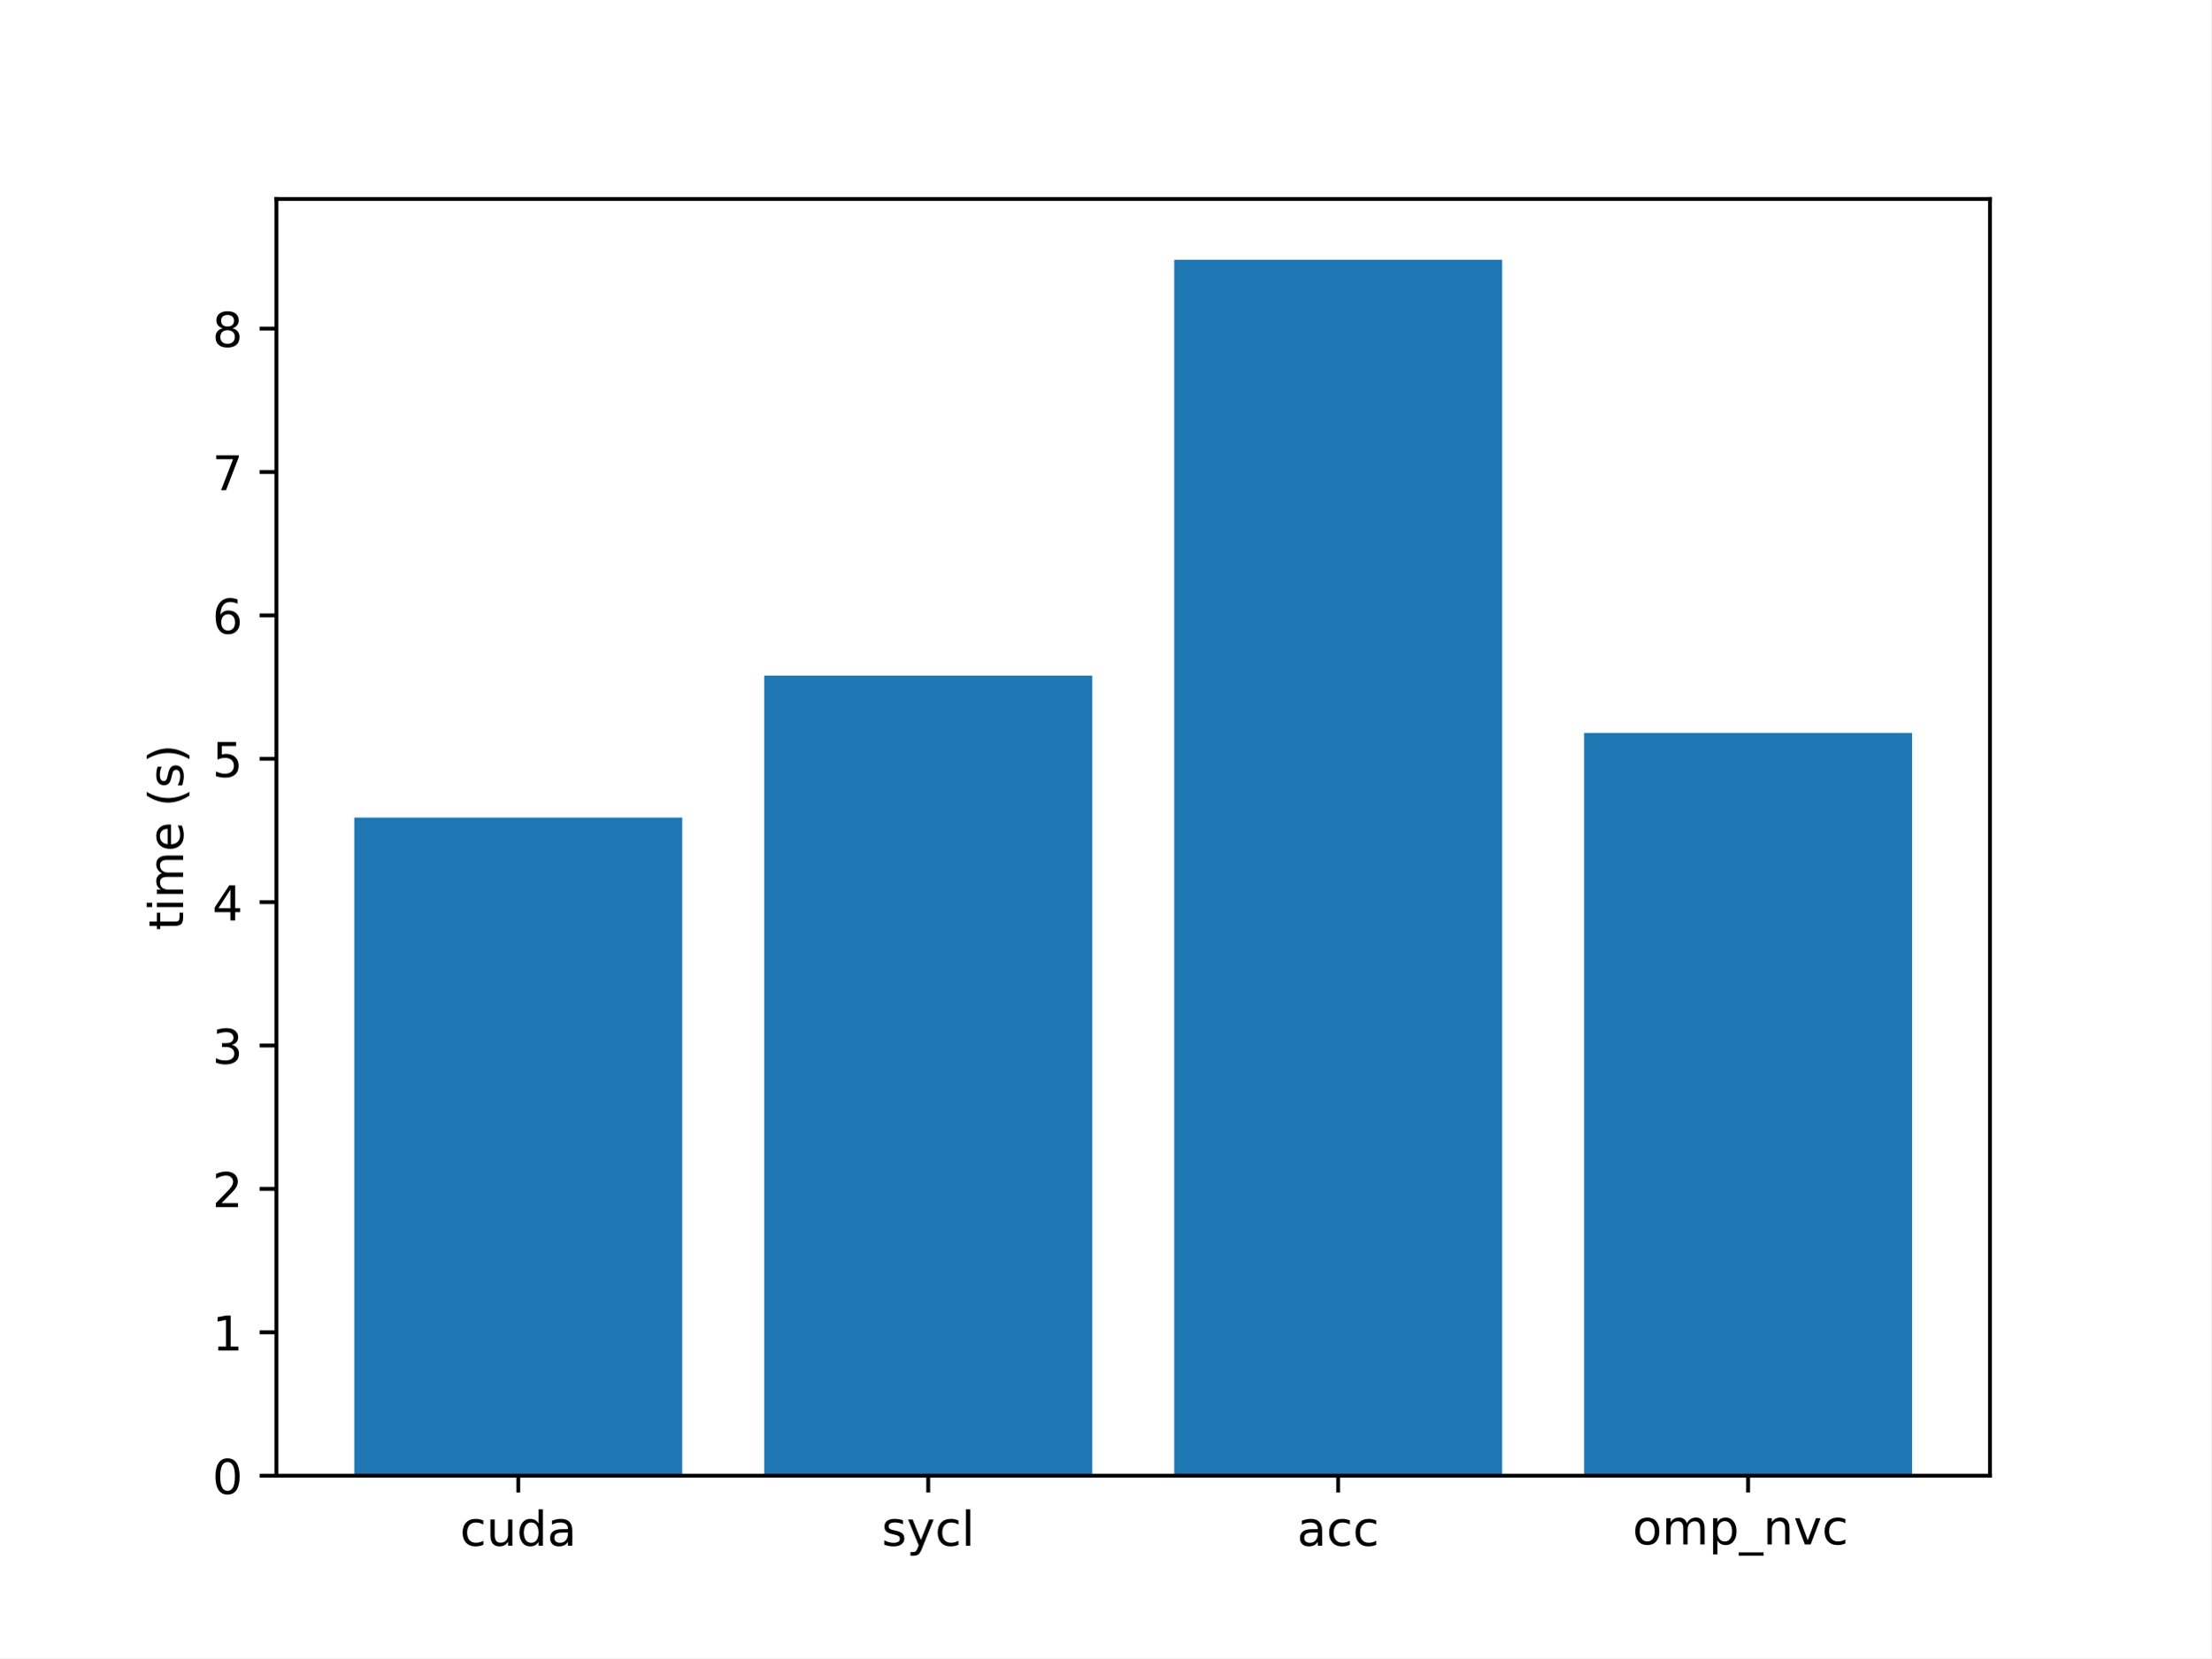
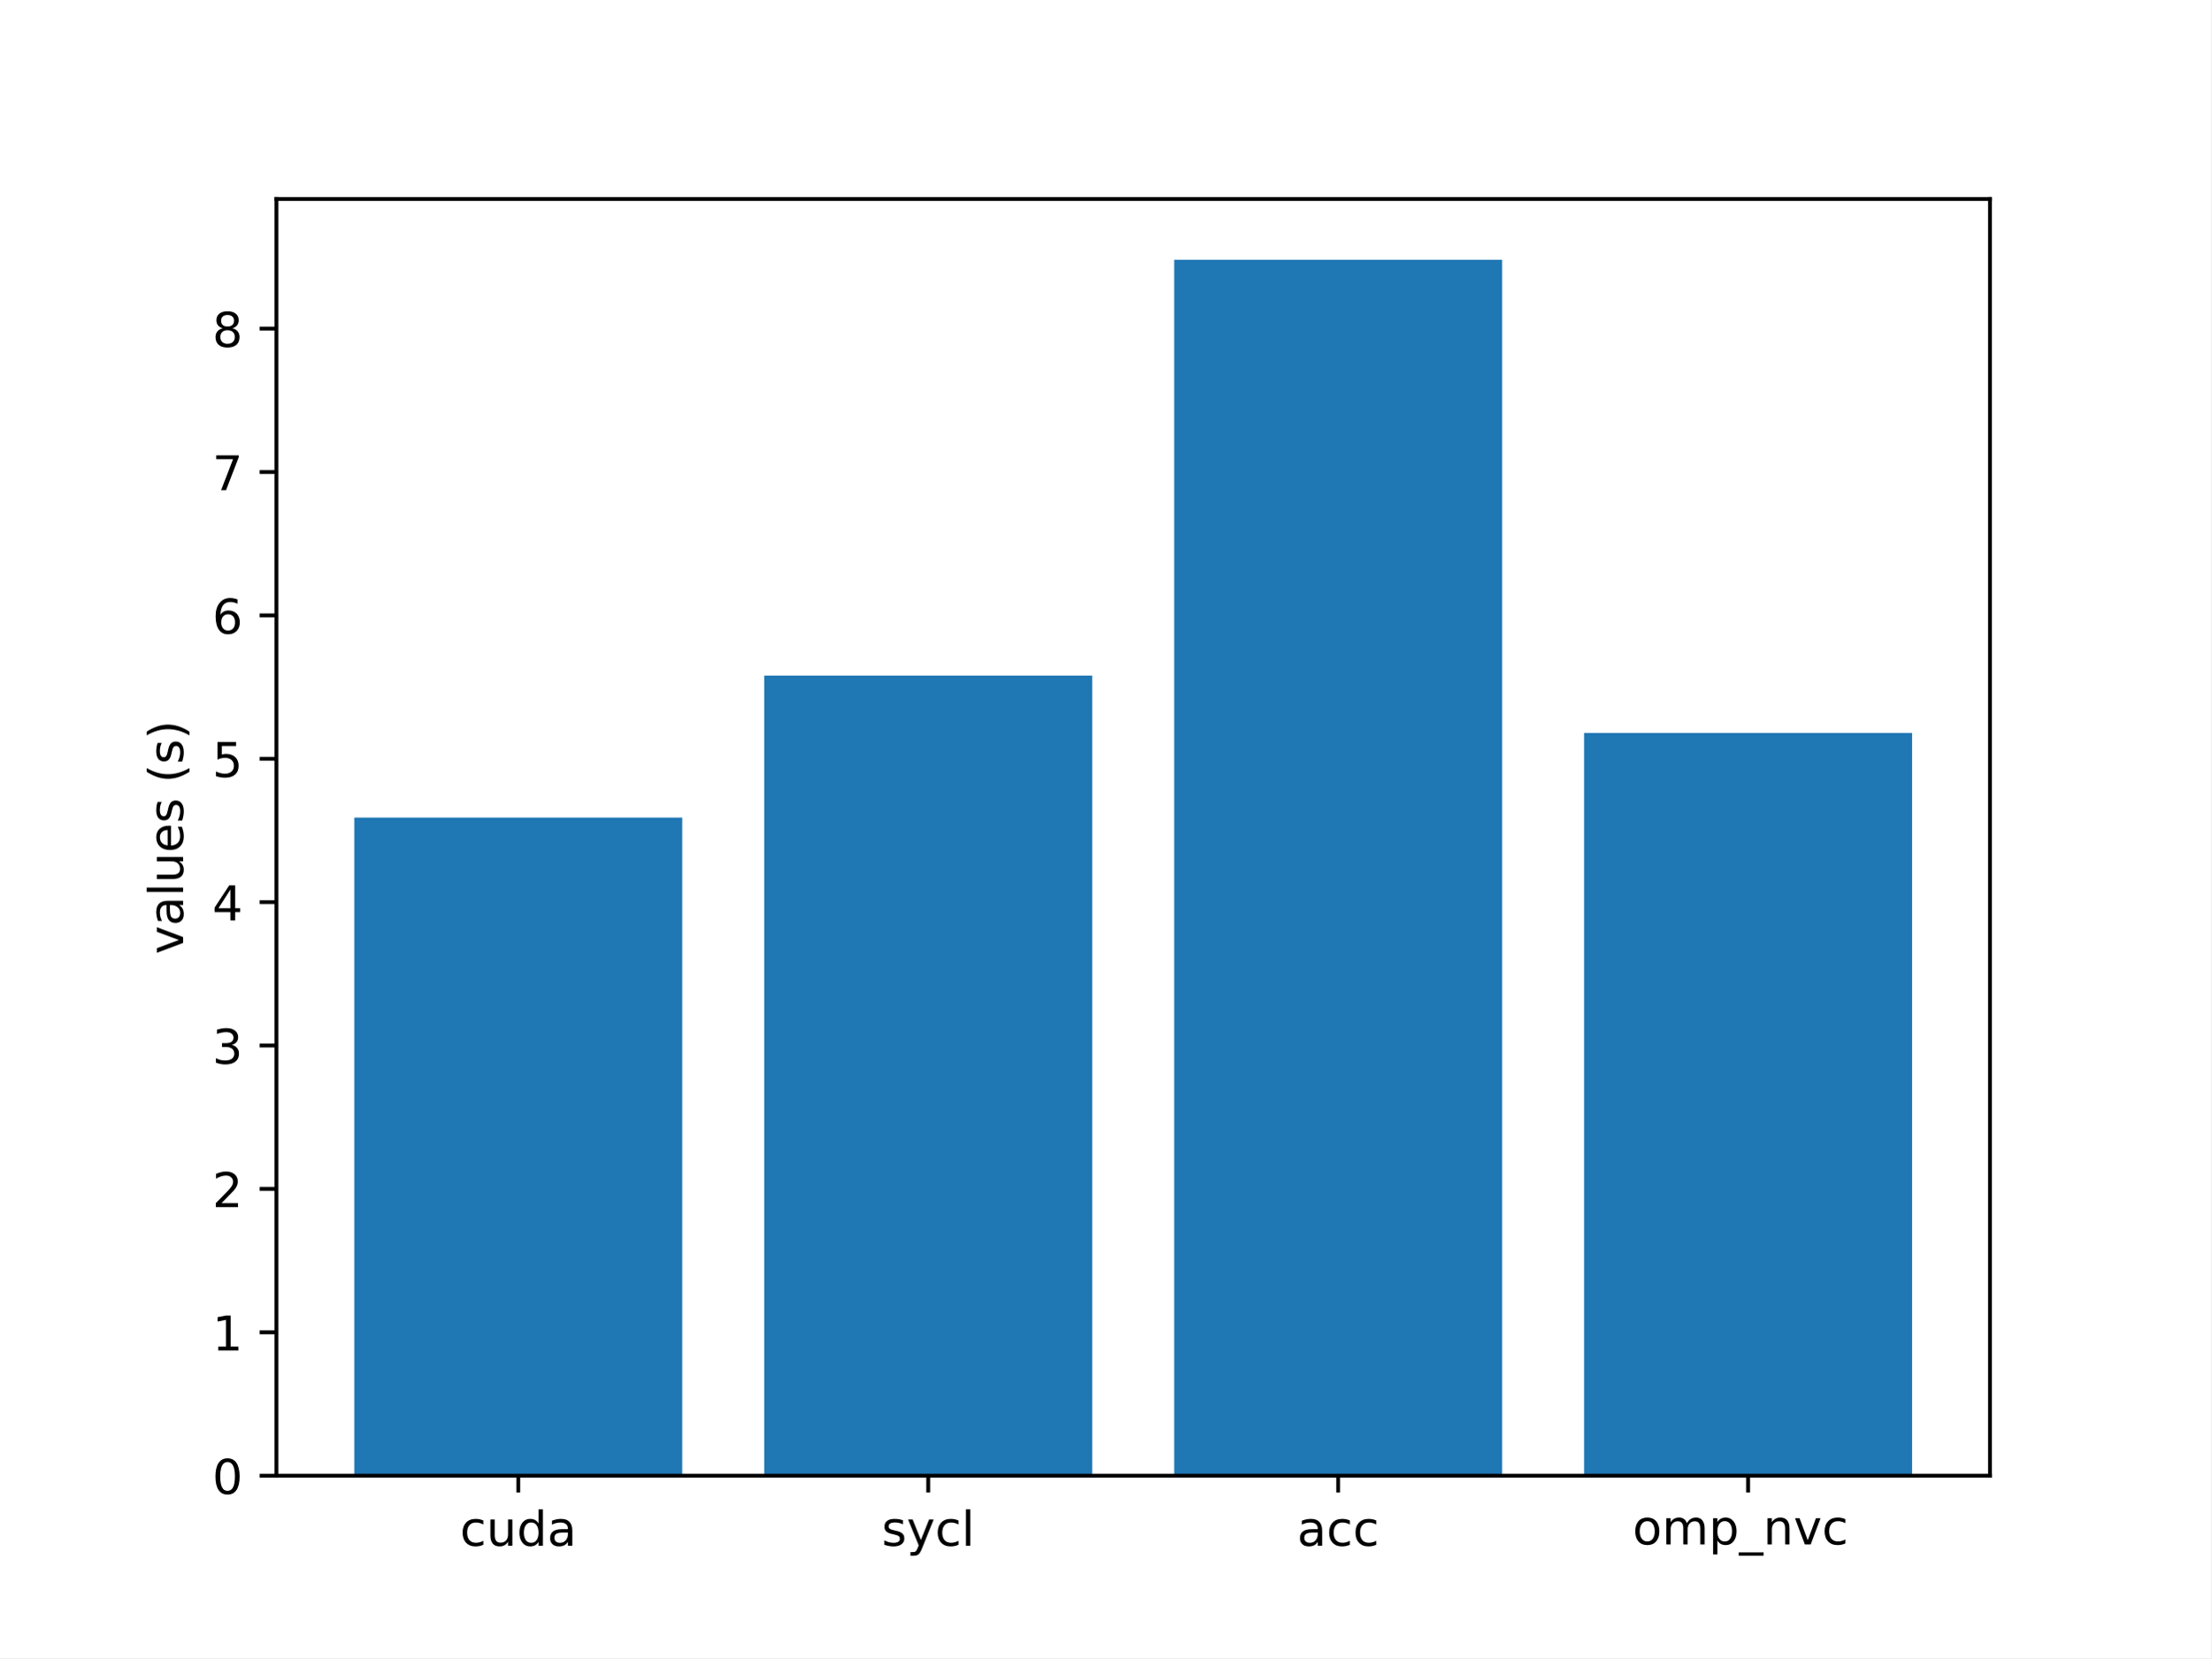
<svg xmlns="http://www.w3.org/2000/svg" xmlns:xlink="http://www.w3.org/1999/xlink" width="460.8pt" height="345.6pt" viewBox="0 0 460.8 345.6" version="1.1">
  <defs>
    <style type="text/css">*{stroke-linejoin: round; stroke-linecap: butt}</style>
  </defs>
  <g id="figure_1">
    <g id="patch_1">
      <path d="M 0 345.6  L 460.8 345.6  L 460.8 0  L 0 0  z " style="fill: #ffffff" />
    </g>
    <g id="axes_1">
      <g id="patch_2">
        <path d="M 57.6 307.584  L 414.72 307.584  L 414.72 41.472  L 57.6 41.472  z " style="fill: #ffffff" />
      </g>
      <g id="patch_3">
-         <path d="M 73.833 307.584  L 142.181 307.584  L 142.181 170.404  L 73.833 170.404  z " clip-path="url(#p43dc8d029b)" style="fill: #1f77b4" />
+         <path d="M 73.833 307.584  L 142.181 307.584  L 142.181 170.404  L 73.833 170.404  z " clip-path="url(#p355de7ab5e)" style="fill: #1f77b4" />
      </g>
      <g id="patch_4">
-         <path d="M 159.268 307.584  L 227.616 307.584  L 227.616 140.816  L 159.268 140.816  z " clip-path="url(#p43dc8d029b)" style="fill: #1f77b4" />
+         <path d="M 159.268 307.584  L 227.616 307.584  L 227.616 140.816  L 159.268 140.816  z " clip-path="url(#p355de7ab5e)" style="fill: #1f77b4" />
      </g>
      <g id="patch_5">
-         <path d="M 244.704 307.584  L 313.052 307.584  L 313.052 54.144  L 244.704 54.144  z " clip-path="url(#p43dc8d029b)" style="fill: #1f77b4" />
+         <path d="M 244.704 307.584  L 313.052 307.584  L 313.052 54.144  L 244.704 54.144  z " clip-path="url(#p355de7ab5e)" style="fill: #1f77b4" />
      </g>
      <g id="patch_6">
-         <path d="M 330.139 307.584  L 398.487 307.584  L 398.487 152.77  L 330.139 152.77  z " clip-path="url(#p43dc8d029b)" style="fill: #1f77b4" />
+         <path d="M 330.139 307.584  L 398.487 307.584  L 398.487 152.77  L 330.139 152.77  z " clip-path="url(#p355de7ab5e)" style="fill: #1f77b4" />
      </g>
      <g id="matplotlib.axis_1">
        <g id="xtick_1">
          <g id="line2d_1">
            <defs>
-               <path id="m1e54cce1d3" d="M 0 0  L 0 3.5  " style="stroke: #000000; stroke-width: 0.8" />
+               <path id="m5c6370eef1" d="M 0 0  L 0 3.5  " style="stroke: #000000; stroke-width: 0.8" />
            </defs>
            <g>
-               <use xlink:href="#m1e54cce1d3" x="108.007" y="307.584" style="stroke: #000000; stroke-width: 0.8" />
+               <use xlink:href="#m5c6370eef1" x="108.007" y="307.584" style="stroke: #000000; stroke-width: 0.8" />
            </g>
          </g>
          <g id="text_1">
            <g transform="translate(92.67252 322.1824) scale(0.1 -0.1)">
              <defs>
                <path id="DejaVuSans-20" transform="scale(0.015625)" />
                <path id="DejaVuSans-63" d="M 3122 3366  L 3122 2828  Q 2878 2963 2633 3030  Q 2388 3097 2138 3097  Q 1578 3097 1268 2742  Q 959 2388 959 1747  Q 959 1106 1268 751  Q 1578 397 2138 397  Q 2388 397 2633 464  Q 2878 531 3122 666  L 3122 134  Q 2881 22 2623 -34  Q 2366 -91 2075 -91  Q 1284 -91 818 406  Q 353 903 353 1747  Q 353 2603 823 3093  Q 1294 3584 2113 3584  Q 2378 3584 2631 3529  Q 2884 3475 3122 3366  z " transform="scale(0.015625)" />
                <path id="DejaVuSans-75" d="M 544 1381  L 544 3500  L 1119 3500  L 1119 1403  Q 1119 906 1312 657  Q 1506 409 1894 409  Q 2359 409 2629 706  Q 2900 1003 2900 1516  L 2900 3500  L 3475 3500  L 3475 0  L 2900 0  L 2900 538  Q 2691 219 2414 64  Q 2138 -91 1772 -91  Q 1169 -91 856 284  Q 544 659 544 1381  z M 1991 3584  L 1991 3584  z " transform="scale(0.015625)" />
                <path id="DejaVuSans-64" d="M 2906 2969  L 2906 4863  L 3481 4863  L 3481 0  L 2906 0  L 2906 525  Q 2725 213 2448 61  Q 2172 -91 1784 -91  Q 1150 -91 751 415  Q 353 922 353 1747  Q 353 2572 751 3078  Q 1150 3584 1784 3584  Q 2172 3584 2448 3432  Q 2725 3281 2906 2969  z M 947 1747  Q 947 1113 1208 752  Q 1469 391 1925 391  Q 2381 391 2643 752  Q 2906 1113 2906 1747  Q 2906 2381 2643 2742  Q 2381 3103 1925 3103  Q 1469 3103 1208 2742  Q 947 2381 947 1747  z " transform="scale(0.015625)" />
                <path id="DejaVuSans-61" d="M 2194 1759  Q 1497 1759 1228 1600  Q 959 1441 959 1056  Q 959 750 1161 570  Q 1363 391 1709 391  Q 2188 391 2477 730  Q 2766 1069 2766 1631  L 2766 1759  L 2194 1759  z M 3341 1997  L 3341 0  L 2766 0  L 2766 531  Q 2569 213 2275 61  Q 1981 -91 1556 -91  Q 1019 -91 701 211  Q 384 513 384 1019  Q 384 1609 779 1909  Q 1175 2209 1959 2209  L 2766 2209  L 2766 2266  Q 2766 2663 2505 2880  Q 2244 3097 1772 3097  Q 1472 3097 1187 3025  Q 903 2953 641 2809  L 641 3341  Q 956 3463 1253 3523  Q 1550 3584 1831 3584  Q 2591 3584 2966 3190  Q 3341 2797 3341 1997  z " transform="scale(0.015625)" />
              </defs>
              <use xlink:href="#DejaVuSans-20" />
              <use xlink:href="#DejaVuSans-63" x="31.787" />
              <use xlink:href="#DejaVuSans-75" x="86.768" />
              <use xlink:href="#DejaVuSans-64" x="150.146" />
              <use xlink:href="#DejaVuSans-61" x="213.623" />
              <use xlink:href="#DejaVuSans-20" x="274.902" />
            </g>
          </g>
        </g>
        <g id="xtick_2">
          <g id="line2d_2">
            <g>
-               <use xlink:href="#m1e54cce1d3" x="193.442" y="307.584" style="stroke: #000000; stroke-width: 0.8" />
+               <use xlink:href="#m5c6370eef1" x="193.442" y="307.584" style="stroke: #000000; stroke-width: 0.8" />
            </g>
          </g>
          <g id="text_2">
            <g transform="translate(180.5618 322.1824) scale(0.1 -0.1)">
              <defs>
                <path id="DejaVuSans-73" d="M 2834 3397  L 2834 2853  Q 2591 2978 2328 3040  Q 2066 3103 1784 3103  Q 1356 3103 1142 2972  Q 928 2841 928 2578  Q 928 2378 1081 2264  Q 1234 2150 1697 2047  L 1894 2003  Q 2506 1872 2764 1633  Q 3022 1394 3022 966  Q 3022 478 2636 193  Q 2250 -91 1575 -91  Q 1294 -91 989 -36  Q 684 19 347 128  L 347 722  Q 666 556 975 473  Q 1284 391 1588 391  Q 1994 391 2212 530  Q 2431 669 2431 922  Q 2431 1156 2273 1281  Q 2116 1406 1581 1522  L 1381 1569  Q 847 1681 609 1914  Q 372 2147 372 2553  Q 372 3047 722 3315  Q 1072 3584 1716 3584  Q 2034 3584 2315 3537  Q 2597 3491 2834 3397  z " transform="scale(0.015625)" />
                <path id="DejaVuSans-79" d="M 2059 -325  Q 1816 -950 1584 -1140  Q 1353 -1331 966 -1331  L 506 -1331  L 506 -850  L 844 -850  Q 1081 -850 1212 -737  Q 1344 -625 1503 -206  L 1606 56  L 191 3500  L 800 3500  L 1894 763  L 2988 3500  L 3597 3500  L 2059 -325  z " transform="scale(0.015625)" />
                <path id="DejaVuSans-6c" d="M 603 4863  L 1178 4863  L 1178 0  L 603 0  L 603 4863  z " transform="scale(0.015625)" />
              </defs>
              <use xlink:href="#DejaVuSans-20" />
              <use xlink:href="#DejaVuSans-73" x="31.787" />
              <use xlink:href="#DejaVuSans-79" x="83.887" />
              <use xlink:href="#DejaVuSans-63" x="143.066" />
              <use xlink:href="#DejaVuSans-6c" x="198.047" />
              <use xlink:href="#DejaVuSans-20" x="225.83" />
            </g>
          </g>
        </g>
        <g id="xtick_3">
          <g id="line2d_3">
            <g>
-               <use xlink:href="#m1e54cce1d3" x="278.878" y="307.584" style="stroke: #000000; stroke-width: 0.8" />
+               <use xlink:href="#m5c6370eef1" x="278.878" y="307.584" style="stroke: #000000; stroke-width: 0.8" />
            </g>
          </g>
          <g id="text_3">
            <g transform="translate(267.1371 322.1824) scale(0.1 -0.1)">
              <use xlink:href="#DejaVuSans-20" />
              <use xlink:href="#DejaVuSans-61" x="31.787" />
              <use xlink:href="#DejaVuSans-63" x="93.066" />
              <use xlink:href="#DejaVuSans-63" x="148.047" />
              <use xlink:href="#DejaVuSans-20" x="203.027" />
            </g>
          </g>
        </g>
        <g id="xtick_4">
          <g id="line2d_4">
            <g>
-               <use xlink:href="#m1e54cce1d3" x="364.313" y="307.584" style="stroke: #000000; stroke-width: 0.8" />
+               <use xlink:href="#m5c6370eef1" x="364.313" y="307.584" style="stroke: #000000; stroke-width: 0.8" />
            </g>
          </g>
          <g id="text_4">
            <g transform="translate(337.0647 321.9043) scale(0.1 -0.1)">
              <defs>
                <path id="DejaVuSans-6f" d="M 1959 3097  Q 1497 3097 1228 2736  Q 959 2375 959 1747  Q 959 1119 1226 758  Q 1494 397 1959 397  Q 2419 397 2687 759  Q 2956 1122 2956 1747  Q 2956 2369 2687 2733  Q 2419 3097 1959 3097  z M 1959 3584  Q 2709 3584 3137 3096  Q 3566 2609 3566 1747  Q 3566 888 3137 398  Q 2709 -91 1959 -91  Q 1206 -91 779 398  Q 353 888 353 1747  Q 353 2609 779 3096  Q 1206 3584 1959 3584  z " transform="scale(0.015625)" />
                <path id="DejaVuSans-6d" d="M 3328 2828  Q 3544 3216 3844 3400  Q 4144 3584 4550 3584  Q 5097 3584 5394 3201  Q 5691 2819 5691 2113  L 5691 0  L 5113 0  L 5113 2094  Q 5113 2597 4934 2840  Q 4756 3084 4391 3084  Q 3944 3084 3684 2787  Q 3425 2491 3425 1978  L 3425 0  L 2847 0  L 2847 2094  Q 2847 2600 2669 2842  Q 2491 3084 2119 3084  Q 1678 3084 1418 2786  Q 1159 2488 1159 1978  L 1159 0  L 581 0  L 581 3500  L 1159 3500  L 1159 2956  Q 1356 3278 1631 3431  Q 1906 3584 2284 3584  Q 2666 3584 2933 3390  Q 3200 3197 3328 2828  z " transform="scale(0.015625)" />
                <path id="DejaVuSans-70" d="M 1159 525  L 1159 -1331  L 581 -1331  L 581 3500  L 1159 3500  L 1159 2969  Q 1341 3281 1617 3432  Q 1894 3584 2278 3584  Q 2916 3584 3314 3078  Q 3713 2572 3713 1747  Q 3713 922 3314 415  Q 2916 -91 2278 -91  Q 1894 -91 1617 61  Q 1341 213 1159 525  z M 3116 1747  Q 3116 2381 2855 2742  Q 2594 3103 2138 3103  Q 1681 3103 1420 2742  Q 1159 2381 1159 1747  Q 1159 1113 1420 752  Q 1681 391 2138 391  Q 2594 391 2855 752  Q 3116 1113 3116 1747  z " transform="scale(0.015625)" />
                <path id="DejaVuSans-5f" d="M 3263 -1063  L 3263 -1509  L -63 -1509  L -63 -1063  L 3263 -1063  z " transform="scale(0.015625)" />
                <path id="DejaVuSans-6e" d="M 3513 2113  L 3513 0  L 2938 0  L 2938 2094  Q 2938 2591 2744 2837  Q 2550 3084 2163 3084  Q 1697 3084 1428 2787  Q 1159 2491 1159 1978  L 1159 0  L 581 0  L 581 3500  L 1159 3500  L 1159 2956  Q 1366 3272 1645 3428  Q 1925 3584 2291 3584  Q 2894 3584 3203 3211  Q 3513 2838 3513 2113  z " transform="scale(0.015625)" />
                <path id="DejaVuSans-76" d="M 191 3500  L 800 3500  L 1894 563  L 2988 3500  L 3597 3500  L 2284 0  L 1503 0  L 191 3500  z " transform="scale(0.015625)" />
              </defs>
              <use xlink:href="#DejaVuSans-20" />
              <use xlink:href="#DejaVuSans-6f" x="31.787" />
              <use xlink:href="#DejaVuSans-6d" x="92.969" />
              <use xlink:href="#DejaVuSans-70" x="190.381" />
              <use xlink:href="#DejaVuSans-5f" x="253.857" />
              <use xlink:href="#DejaVuSans-6e" x="303.857" />
              <use xlink:href="#DejaVuSans-76" x="367.236" />
              <use xlink:href="#DejaVuSans-63" x="426.416" />
              <use xlink:href="#DejaVuSans-20" x="481.396" />
              <use xlink:href="#DejaVuSans-20" x="513.184" />
            </g>
          </g>
        </g>
      </g>
      <g id="matplotlib.axis_2">
        <g id="ytick_1">
          <g id="line2d_5">
            <defs>
-               <path id="m22d069bd77" d="M 0 0  L -3.5 0  " style="stroke: #000000; stroke-width: 0.8" />
+               <path id="m11feb743a5" d="M 0 0  L -3.5 0  " style="stroke: #000000; stroke-width: 0.8" />
            </defs>
            <g>
-               <use xlink:href="#m22d069bd77" x="57.6" y="307.584" style="stroke: #000000; stroke-width: 0.8" />
+               <use xlink:href="#m11feb743a5" x="57.6" y="307.584" style="stroke: #000000; stroke-width: 0.8" />
            </g>
          </g>
          <g id="text_5">
            <g transform="translate(44.2375 311.3832) scale(0.1 -0.1)">
              <defs>
                <path id="DejaVuSans-30" d="M 2034 4250  Q 1547 4250 1301 3770  Q 1056 3291 1056 2328  Q 1056 1369 1301 889  Q 1547 409 2034 409  Q 2525 409 2770 889  Q 3016 1369 3016 2328  Q 3016 3291 2770 3770  Q 2525 4250 2034 4250  z M 2034 4750  Q 2819 4750 3233 4129  Q 3647 3509 3647 2328  Q 3647 1150 3233 529  Q 2819 -91 2034 -91  Q 1250 -91 836 529  Q 422 1150 422 2328  Q 422 3509 836 4129  Q 1250 4750 2034 4750  z " transform="scale(0.015625)" />
              </defs>
              <use xlink:href="#DejaVuSans-30" />
            </g>
          </g>
        </g>
        <g id="ytick_2">
          <g id="line2d_6">
            <g>
-               <use xlink:href="#m22d069bd77" x="57.6" y="277.697" style="stroke: #000000; stroke-width: 0.8" />
+               <use xlink:href="#m11feb743a5" x="57.6" y="277.697" style="stroke: #000000; stroke-width: 0.8" />
            </g>
          </g>
          <g id="text_6">
            <g transform="translate(44.2375 281.4964) scale(0.1 -0.1)">
              <defs>
                <path id="DejaVuSans-31" d="M 794 531  L 1825 531  L 1825 4091  L 703 3866  L 703 4441  L 1819 4666  L 2450 4666  L 2450 531  L 3481 531  L 3481 0  L 794 0  L 794 531  z " transform="scale(0.015625)" />
              </defs>
              <use xlink:href="#DejaVuSans-31" />
            </g>
          </g>
        </g>
        <g id="ytick_3">
          <g id="line2d_7">
            <g>
-               <use xlink:href="#m22d069bd77" x="57.6" y="247.81" style="stroke: #000000; stroke-width: 0.8" />
+               <use xlink:href="#m11feb743a5" x="57.6" y="247.81" style="stroke: #000000; stroke-width: 0.8" />
            </g>
          </g>
          <g id="text_7">
            <g transform="translate(44.2375 251.6096) scale(0.1 -0.1)">
              <defs>
                <path id="DejaVuSans-32" d="M 1228 531  L 3431 531  L 3431 0  L 469 0  L 469 531  Q 828 903 1448 1529  Q 2069 2156 2228 2338  Q 2531 2678 2651 2914  Q 2772 3150 2772 3378  Q 2772 3750 2511 3984  Q 2250 4219 1831 4219  Q 1534 4219 1204 4116  Q 875 4013 500 3803  L 500 4441  Q 881 4594 1212 4672  Q 1544 4750 1819 4750  Q 2544 4750 2975 4387  Q 3406 4025 3406 3419  Q 3406 3131 3298 2873  Q 3191 2616 2906 2266  Q 2828 2175 2409 1742  Q 1991 1309 1228 531  z " transform="scale(0.015625)" />
              </defs>
              <use xlink:href="#DejaVuSans-32" />
            </g>
          </g>
        </g>
        <g id="ytick_4">
          <g id="line2d_8">
            <g>
-               <use xlink:href="#m22d069bd77" x="57.6" y="217.924" style="stroke: #000000; stroke-width: 0.8" />
+               <use xlink:href="#m11feb743a5" x="57.6" y="217.924" style="stroke: #000000; stroke-width: 0.8" />
            </g>
          </g>
          <g id="text_8">
            <g transform="translate(44.2375 221.7228) scale(0.1 -0.1)">
              <defs>
                <path id="DejaVuSans-33" d="M 2597 2516  Q 3050 2419 3304 2112  Q 3559 1806 3559 1356  Q 3559 666 3084 287  Q 2609 -91 1734 -91  Q 1441 -91 1130 -33  Q 819 25 488 141  L 488 750  Q 750 597 1062 519  Q 1375 441 1716 441  Q 2309 441 2620 675  Q 2931 909 2931 1356  Q 2931 1769 2642 2001  Q 2353 2234 1838 2234  L 1294 2234  L 1294 2753  L 1863 2753  Q 2328 2753 2575 2939  Q 2822 3125 2822 3475  Q 2822 3834 2567 4026  Q 2313 4219 1838 4219  Q 1578 4219 1281 4162  Q 984 4106 628 3988  L 628 4550  Q 988 4650 1302 4700  Q 1616 4750 1894 4750  Q 2613 4750 3031 4423  Q 3450 4097 3450 3541  Q 3450 3153 3228 2886  Q 3006 2619 2597 2516  z " transform="scale(0.015625)" />
              </defs>
              <use xlink:href="#DejaVuSans-33" />
            </g>
          </g>
        </g>
        <g id="ytick_5">
          <g id="line2d_9">
            <g>
-               <use xlink:href="#m22d069bd77" x="57.6" y="188.037" style="stroke: #000000; stroke-width: 0.8" />
+               <use xlink:href="#m11feb743a5" x="57.6" y="188.037" style="stroke: #000000; stroke-width: 0.8" />
            </g>
          </g>
          <g id="text_9">
            <g transform="translate(44.2375 191.836) scale(0.1 -0.1)">
              <defs>
                <path id="DejaVuSans-34" d="M 2419 4116  L 825 1625  L 2419 1625  L 2419 4116  z M 2253 4666  L 3047 4666  L 3047 1625  L 3713 1625  L 3713 1100  L 3047 1100  L 3047 0  L 2419 0  L 2419 1100  L 313 1100  L 313 1709  L 2253 4666  z " transform="scale(0.015625)" />
              </defs>
              <use xlink:href="#DejaVuSans-34" />
            </g>
          </g>
        </g>
        <g id="ytick_6">
          <g id="line2d_10">
            <g>
-               <use xlink:href="#m22d069bd77" x="57.6" y="158.15" style="stroke: #000000; stroke-width: 0.8" />
+               <use xlink:href="#m11feb743a5" x="57.6" y="158.15" style="stroke: #000000; stroke-width: 0.8" />
            </g>
          </g>
          <g id="text_10">
            <g transform="translate(44.2375 161.9493) scale(0.1 -0.1)">
              <defs>
                <path id="DejaVuSans-35" d="M 691 4666  L 3169 4666  L 3169 4134  L 1269 4134  L 1269 2991  Q 1406 3038 1543 3061  Q 1681 3084 1819 3084  Q 2600 3084 3056 2656  Q 3513 2228 3513 1497  Q 3513 744 3044 326  Q 2575 -91 1722 -91  Q 1428 -91 1123 -41  Q 819 9 494 109  L 494 744  Q 775 591 1075 516  Q 1375 441 1709 441  Q 2250 441 2565 725  Q 2881 1009 2881 1497  Q 2881 1984 2565 2268  Q 2250 2553 1709 2553  Q 1456 2553 1204 2497  Q 953 2441 691 2322  L 691 4666  z " transform="scale(0.015625)" />
              </defs>
              <use xlink:href="#DejaVuSans-35" />
            </g>
          </g>
        </g>
        <g id="ytick_7">
          <g id="line2d_11">
            <g>
-               <use xlink:href="#m22d069bd77" x="57.6" y="128.263" style="stroke: #000000; stroke-width: 0.8" />
+               <use xlink:href="#m11feb743a5" x="57.6" y="128.263" style="stroke: #000000; stroke-width: 0.8" />
            </g>
          </g>
          <g id="text_11">
            <g transform="translate(44.2375 132.0625) scale(0.1 -0.1)">
              <defs>
                <path id="DejaVuSans-36" d="M 2113 2584  Q 1688 2584 1439 2293  Q 1191 2003 1191 1497  Q 1191 994 1439 701  Q 1688 409 2113 409  Q 2538 409 2786 701  Q 3034 994 3034 1497  Q 3034 2003 2786 2293  Q 2538 2584 2113 2584  z M 3366 4563  L 3366 3988  Q 3128 4100 2886 4159  Q 2644 4219 2406 4219  Q 1781 4219 1451 3797  Q 1122 3375 1075 2522  Q 1259 2794 1537 2939  Q 1816 3084 2150 3084  Q 2853 3084 3261 2657  Q 3669 2231 3669 1497  Q 3669 778 3244 343  Q 2819 -91 2113 -91  Q 1303 -91 875 529  Q 447 1150 447 2328  Q 447 3434 972 4092  Q 1497 4750 2381 4750  Q 2619 4750 2861 4703  Q 3103 4656 3366 4563  z " transform="scale(0.015625)" />
              </defs>
              <use xlink:href="#DejaVuSans-36" />
            </g>
          </g>
        </g>
        <g id="ytick_8">
          <g id="line2d_12">
            <g>
-               <use xlink:href="#m22d069bd77" x="57.6" y="98.376" style="stroke: #000000; stroke-width: 0.8" />
+               <use xlink:href="#m11feb743a5" x="57.6" y="98.376" style="stroke: #000000; stroke-width: 0.8" />
            </g>
          </g>
          <g id="text_12">
            <g transform="translate(44.2375 102.1757) scale(0.1 -0.1)">
              <defs>
                <path id="DejaVuSans-37" d="M 525 4666  L 3525 4666  L 3525 4397  L 1831 0  L 1172 0  L 2766 4134  L 525 4134  L 525 4666  z " transform="scale(0.015625)" />
              </defs>
              <use xlink:href="#DejaVuSans-37" />
            </g>
          </g>
        </g>
        <g id="ytick_9">
          <g id="line2d_13">
            <g>
-               <use xlink:href="#m22d069bd77" x="57.6" y="68.49" style="stroke: #000000; stroke-width: 0.8" />
+               <use xlink:href="#m11feb743a5" x="57.6" y="68.49" style="stroke: #000000; stroke-width: 0.8" />
            </g>
          </g>
          <g id="text_13">
            <g transform="translate(44.2375 72.28888) scale(0.1 -0.1)">
              <defs>
                <path id="DejaVuSans-38" d="M 2034 2216  Q 1584 2216 1326 1975  Q 1069 1734 1069 1313  Q 1069 891 1326 650  Q 1584 409 2034 409  Q 2484 409 2743 651  Q 3003 894 3003 1313  Q 3003 1734 2745 1975  Q 2488 2216 2034 2216  z M 1403 2484  Q 997 2584 770 2862  Q 544 3141 544 3541  Q 544 4100 942 4425  Q 1341 4750 2034 4750  Q 2731 4750 3128 4425  Q 3525 4100 3525 3541  Q 3525 3141 3298 2862  Q 3072 2584 2669 2484  Q 3125 2378 3379 2068  Q 3634 1759 3634 1313  Q 3634 634 3220 271  Q 2806 -91 2034 -91  Q 1263 -91 848 271  Q 434 634 434 1313  Q 434 1759 690 2068  Q 947 2378 1403 2484  z M 1172 3481  Q 1172 3119 1398 2916  Q 1625 2713 2034 2713  Q 2441 2713 2670 2916  Q 2900 3119 2900 3481  Q 2900 3844 2670 4047  Q 2441 4250 2034 4250  Q 1625 4250 1398 4047  Q 1172 3844 1172 3481  z " transform="scale(0.015625)" />
              </defs>
              <use xlink:href="#DejaVuSans-38" />
            </g>
          </g>
        </g>
        <g id="text_14">
-           <g transform="translate(38.15781 193.9194) rotate(-90) scale(0.1 -0.1)">
+           <g transform="translate(38.15781 198.8858) rotate(-90) scale(0.1 -0.1)">
            <defs>
-               <path id="DejaVuSans-74" d="M 1172 4494  L 1172 3500  L 2356 3500  L 2356 3053  L 1172 3053  L 1172 1153  Q 1172 725 1289 603  Q 1406 481 1766 481  L 2356 481  L 2356 0  L 1766 0  Q 1100 0 847 248  Q 594 497 594 1153  L 594 3053  L 172 3053  L 172 3500  L 594 3500  L 594 4494  L 1172 4494  z " transform="scale(0.015625)" />
-               <path id="DejaVuSans-69" d="M 603 3500  L 1178 3500  L 1178 0  L 603 0  L 603 3500  z M 603 4863  L 1178 4863  L 1178 4134  L 603 4134  L 603 4863  z " transform="scale(0.015625)" />
              <path id="DejaVuSans-65" d="M 3597 1894  L 3597 1613  L 953 1613  Q 991 1019 1311 708  Q 1631 397 2203 397  Q 2534 397 2845 478  Q 3156 559 3463 722  L 3463 178  Q 3153 47 2828 -22  Q 2503 -91 2169 -91  Q 1331 -91 842 396  Q 353 884 353 1716  Q 353 2575 817 3079  Q 1281 3584 2069 3584  Q 2775 3584 3186 3129  Q 3597 2675 3597 1894  z M 3022 2063  Q 3016 2534 2758 2815  Q 2500 3097 2075 3097  Q 1594 3097 1305 2825  Q 1016 2553 972 2059  L 3022 2063  z " transform="scale(0.015625)" />
              <path id="DejaVuSans-28" d="M 1984 4856  Q 1566 4138 1362 3434  Q 1159 2731 1159 2009  Q 1159 1288 1364 580  Q 1569 -128 1984 -844  L 1484 -844  Q 1016 -109 783 600  Q 550 1309 550 2009  Q 550 2706 781 3412  Q 1013 4119 1484 4856  L 1984 4856  z " transform="scale(0.015625)" />
              <path id="DejaVuSans-29" d="M 513 4856  L 1013 4856  Q 1481 4119 1714 3412  Q 1947 2706 1947 2009  Q 1947 1309 1714 600  Q 1481 -109 1013 -844  L 513 -844  Q 928 -128 1133 580  Q 1338 1288 1338 2009  Q 1338 2731 1133 3434  Q 928 4138 513 4856  z " transform="scale(0.015625)" />
            </defs>
-             <use xlink:href="#DejaVuSans-74" />
-             <use xlink:href="#DejaVuSans-69" x="39.209" />
-             <use xlink:href="#DejaVuSans-6d" x="66.992" />
-             <use xlink:href="#DejaVuSans-65" x="164.404" />
-             <use xlink:href="#DejaVuSans-20" x="225.928" />
-             <use xlink:href="#DejaVuSans-28" x="257.715" />
-             <use xlink:href="#DejaVuSans-73" x="296.729" />
-             <use xlink:href="#DejaVuSans-29" x="348.828" />
+             <use xlink:href="#DejaVuSans-76" />
+             <use xlink:href="#DejaVuSans-61" x="59.18" />
+             <use xlink:href="#DejaVuSans-6c" x="120.459" />
+             <use xlink:href="#DejaVuSans-75" x="148.242" />
+             <use xlink:href="#DejaVuSans-65" x="211.621" />
+             <use xlink:href="#DejaVuSans-73" x="273.145" />
+             <use xlink:href="#DejaVuSans-20" x="325.244" />
+             <use xlink:href="#DejaVuSans-28" x="357.031" />
+             <use xlink:href="#DejaVuSans-73" x="396.045" />
+             <use xlink:href="#DejaVuSans-29" x="448.145" />
          </g>
        </g>
      </g>
      <g id="patch_7">
        <path d="M 57.6 307.584  L 57.6 41.472  " style="fill: none; stroke: #000000; stroke-width: 0.8; stroke-linejoin: miter; stroke-linecap: square" />
      </g>
      <g id="patch_8">
        <path d="M 414.72 307.584  L 414.72 41.472  " style="fill: none; stroke: #000000; stroke-width: 0.8; stroke-linejoin: miter; stroke-linecap: square" />
      </g>
      <g id="patch_9">
        <path d="M 57.6 307.584  L 414.72 307.584  " style="fill: none; stroke: #000000; stroke-width: 0.8; stroke-linejoin: miter; stroke-linecap: square" />
      </g>
      <g id="patch_10">
        <path d="M 57.6 41.472  L 414.72 41.472  " style="fill: none; stroke: #000000; stroke-width: 0.8; stroke-linejoin: miter; stroke-linecap: square" />
      </g>
    </g>
  </g>
  <defs>
-     <clipPath id="p43dc8d029b">
+     <clipPath id="p355de7ab5e">
      <rect x="57.6" y="41.472" width="357.12" height="266.112" />
    </clipPath>
  </defs>
</svg>
